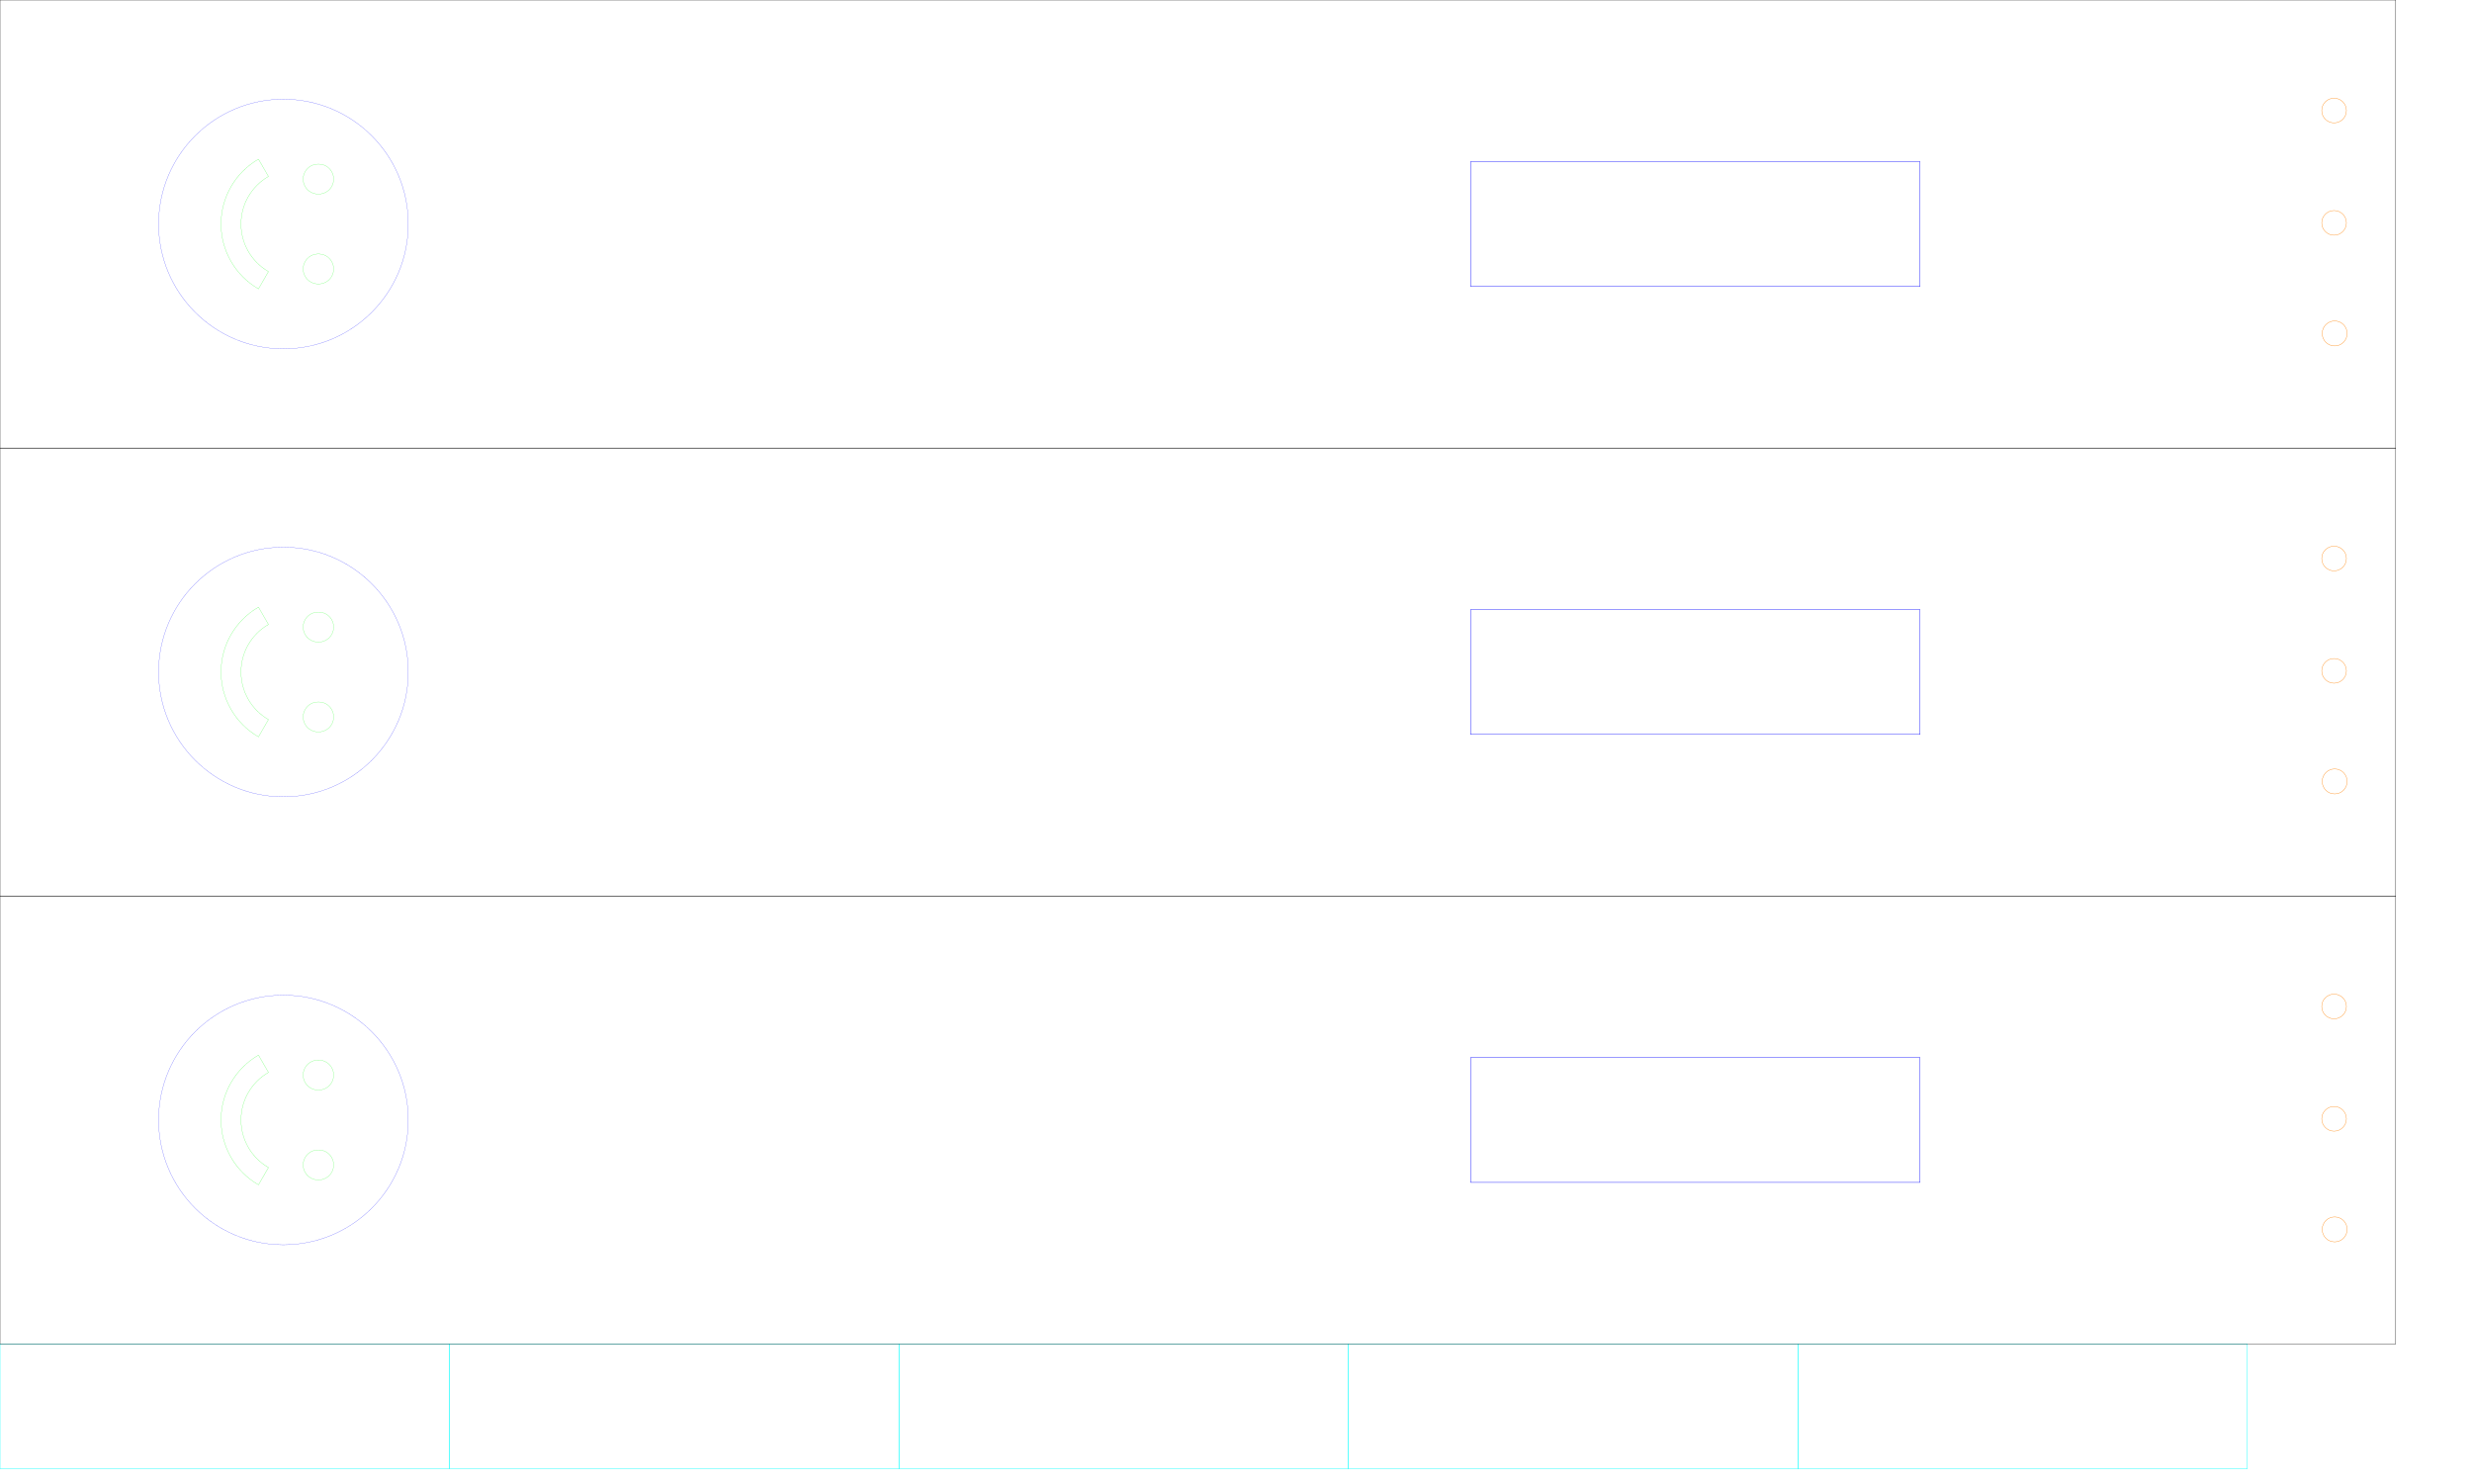
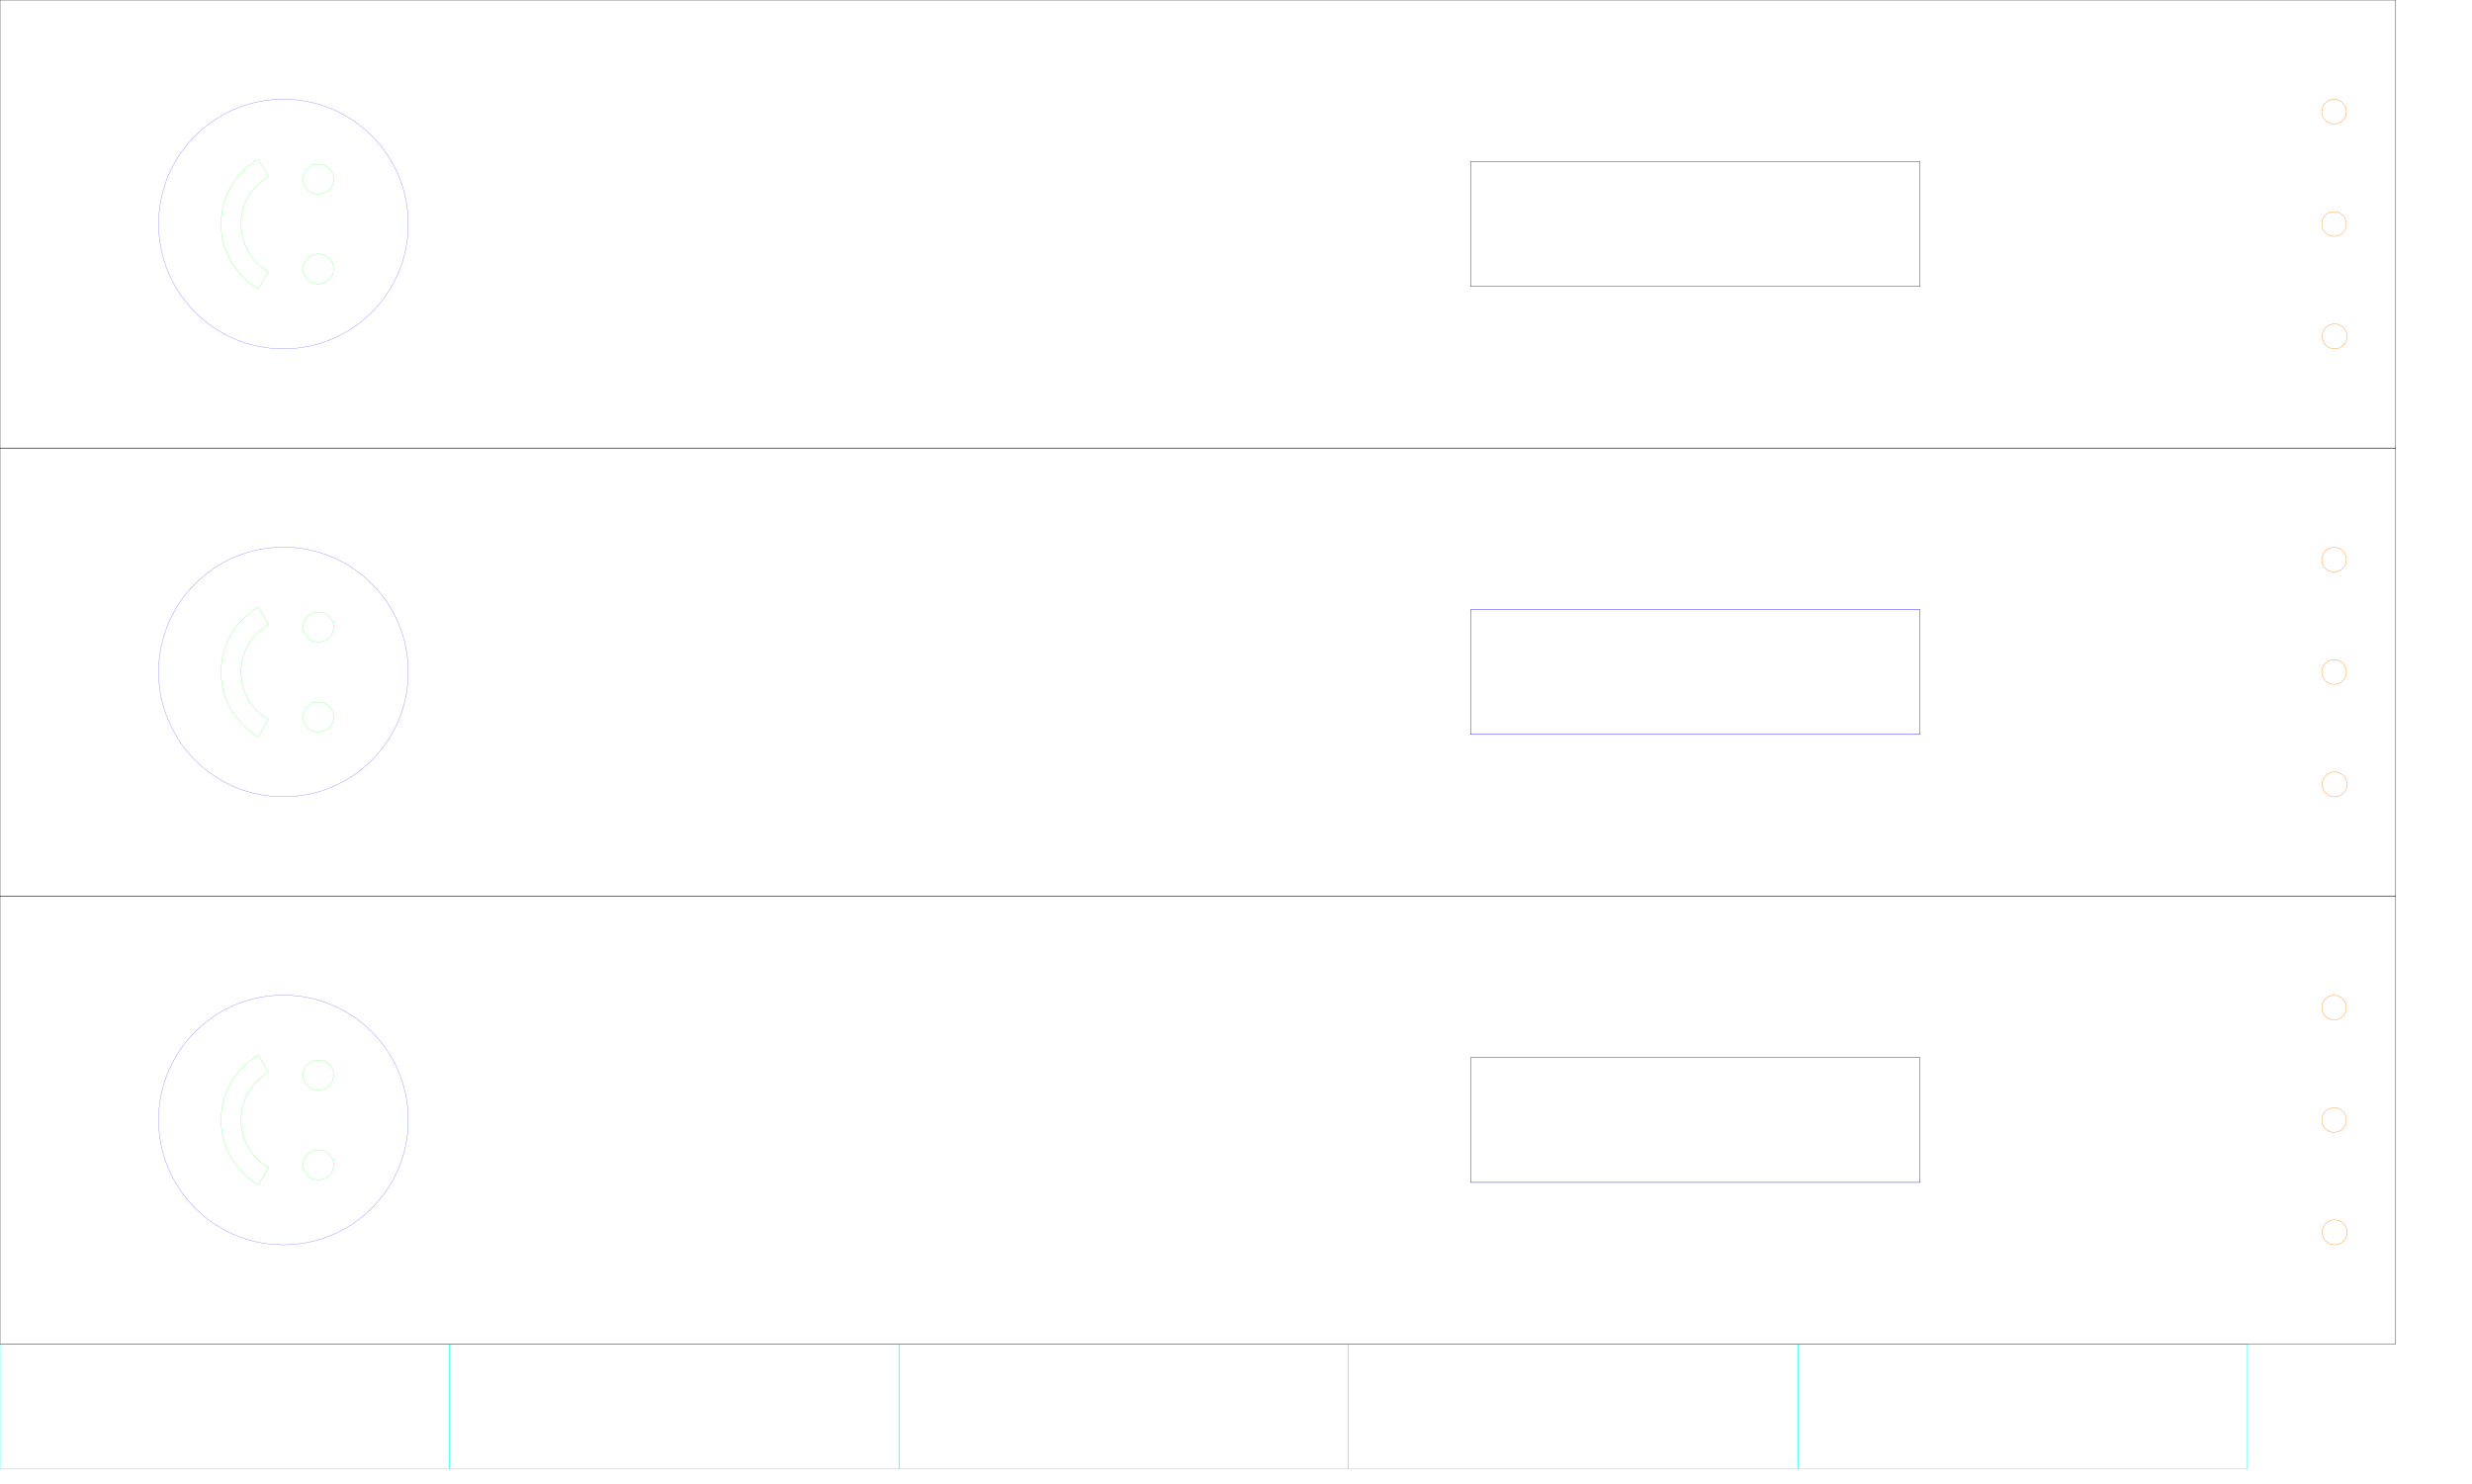
<svg xmlns="http://www.w3.org/2000/svg" width="495mm" height="297mm" viewBox="0 0 495 297" version="1.1" id="svg1">
  <defs id="defs1" />
  <g id="layer1">
    <rect style="fill:none;stroke:#000000;stroke-width:0.265;vector-effect:non-scaling-stroke;-inkscape-stroke:hairline;stroke-dasharray:none" id="rect1" width="479.715" height="89.715" x="0.008" y="0.008" />
-     <ellipse style="fill:none;stroke:#ff8000;stroke-width:0.265;vector-effect:non-scaling-stroke;-inkscape-stroke:hairline;stroke-dasharray:none;stroke-opacity:1" id="path2" cx="467.382" cy="22.135" rx="2.471" ry="2.471" />
-     <ellipse style="fill:none;stroke:#ff8000;stroke-width:0.265;vector-effect:non-scaling-stroke;-inkscape-stroke:hairline;stroke-dasharray:none;stroke-opacity:1" id="path2-5" cx="467.382" cy="44.635" rx="2.471" ry="2.471" />
-     <circle style="vector-effect:non-scaling-stroke;fill:none;stroke:#ff8000;stroke-width:0.268;stroke-dasharray:none;-inkscape-stroke:hairline;stroke-opacity:1" id="path2-5-8" cx="467.5" cy="66.78" r="2.5" />
+     <ellipse style="fill:none;stroke:#ff8000;stroke-width:0.265;vector-effect:non-scaling-stroke;-inkscape-stroke:hairline;stroke-dasharray:none;stroke-opacity:1" id="path2" cx="467.382" cy="22.366" rx="2.471" ry="2.471" />
+     <ellipse style="fill:none;stroke:#ff8000;stroke-width:0.265;vector-effect:non-scaling-stroke;-inkscape-stroke:hairline;stroke-dasharray:none;stroke-opacity:1" id="path2-5" cx="467.382" cy="44.866" rx="2.471" ry="2.471" />
+     <circle style="vector-effect:non-scaling-stroke;fill:none;stroke:#ff8000;stroke-width:0.268;stroke-dasharray:none;-inkscape-stroke:hairline;stroke-opacity:1" id="path2-5-8" cx="467.5" cy="67.366" r="2.5" />
    <rect style="vector-effect:non-scaling-stroke;fill:none;stroke:#00ffff;stroke-width:0.301;stroke-dasharray:none;-inkscape-stroke:hairline;fill-opacity:1;stroke-opacity:1" id="rect2" width="90" height="25" x="0.008" y="269.152" />
    <rect style="vector-effect:non-scaling-stroke;fill:none;stroke:#00ffff;stroke-width:0.301;stroke-dasharray:none;-inkscape-stroke:hairline;fill-opacity:1;stroke-opacity:1" id="rect2-9" width="90" height="25" x="90.008" y="269.152" />
    <rect style="vector-effect:non-scaling-stroke;fill:none;stroke:#00ffff;stroke-width:0.301;stroke-dasharray:none;-inkscape-stroke:hairline;fill-opacity:1;stroke-opacity:1" id="rect2-2" width="90" height="25" x="180.008" y="269.152" />
    <rect style="vector-effect:non-scaling-stroke;fill:none;stroke:#00ffff;stroke-width:0.301;stroke-dasharray:none;-inkscape-stroke:hairline;fill-opacity:1;stroke-opacity:1" id="rect2-97" width="90" height="25" x="270.008" y="269.152" />
    <rect style="vector-effect:non-scaling-stroke;fill:none;stroke:#00ffff;stroke-width:0.301;stroke-dasharray:none;-inkscape-stroke:hairline;fill-opacity:1;stroke-opacity:1" id="rect2-5" width="90" height="25" x="360.008" y="269.152" />
    <path d="m 51.758,57.854 a 15,14.998 0 0 1 0,-25.977 l 2,3.463 a 11,10.998 0 0 0 0,19.05 z" id="path4" style="vector-effect:non-scaling-stroke;fill:none;stroke:#00ff00;stroke-width:0.132;stroke-dasharray:none;stroke-opacity:1;-inkscape-stroke:hairline" />
    <path d="m 63.758,50.865 a 3,3 0 1 0 0,5.999 3,3 0 1 0 0,-5.999 z" id="path3" style="vector-effect:non-scaling-stroke;fill:none;stroke:#00ff00;stroke-width:0.132;stroke-dasharray:none;stroke-opacity:1;-inkscape-stroke:hairline" />
    <path d="m 63.758,32.867 a 3,3 0 1 0 0,5.999 3,3 0 1 0 0,-5.999 z" id="path2-2" style="vector-effect:non-scaling-stroke;fill:none;stroke:#00ff00;stroke-width:0.132;stroke-dasharray:none;stroke-opacity:1;-inkscape-stroke:hairline" />
    <path d="m 81.758,44.866 a 25,24.996 0 1 0 -50,0 25,24.996 0 1 0 50,0 z" id="path1" style="vector-effect:non-scaling-stroke;fill:none;stroke:#0000ff;stroke-width:0.132;stroke-dasharray:none;stroke-opacity:1;-inkscape-stroke:hairline" />
  </g>
  <rect style="vector-effect:non-scaling-stroke;fill:none;stroke:#0000ff;stroke-width:0.301;stroke-dasharray:none;stroke-opacity:1;-inkscape-stroke:hairline" id="rect2-5-1" width="90" height="25" x="294.473" y="32.366" />
  <rect style="vector-effect:non-scaling-stroke;fill:none;stroke:#000000;stroke-width:0.265;stroke-dasharray:none;-inkscape-stroke:hairline" id="rect1-6" width="479.715" height="89.715" x="0.008" y="89.723" />
-   <ellipse style="vector-effect:non-scaling-stroke;fill:none;stroke:#ff8000;stroke-width:0.265;stroke-dasharray:none;stroke-opacity:1;-inkscape-stroke:hairline" id="path2-8" cx="467.382" cy="111.85" rx="2.471" ry="2.471" />
-   <ellipse style="vector-effect:non-scaling-stroke;fill:none;stroke:#ff8000;stroke-width:0.265;stroke-dasharray:none;stroke-opacity:1;-inkscape-stroke:hairline" id="path2-5-5" cx="467.382" cy="134.35" rx="2.471" ry="2.471" />
-   <circle style="vector-effect:non-scaling-stroke;fill:none;stroke:#ff8000;stroke-width:0.268;stroke-dasharray:none;stroke-opacity:1;-inkscape-stroke:hairline" id="path2-5-8-4" cx="467.5" cy="156.495" r="2.5" />
+   <ellipse style="vector-effect:non-scaling-stroke;fill:none;stroke:#ff8000;stroke-width:0.265;stroke-dasharray:none;stroke-opacity:1;-inkscape-stroke:hairline" id="path2-8" cx="467.382" cy="112.08" rx="2.471" ry="2.471" />
+   <ellipse style="vector-effect:non-scaling-stroke;fill:none;stroke:#ff8000;stroke-width:0.265;stroke-dasharray:none;stroke-opacity:1;-inkscape-stroke:hairline" id="path2-5-5" cx="467.382" cy="134.58" rx="2.471" ry="2.471" />
+   <circle style="vector-effect:non-scaling-stroke;fill:none;stroke:#ff8000;stroke-width:0.268;stroke-dasharray:none;stroke-opacity:1;-inkscape-stroke:hairline" id="path2-5-8-4" cx="467.5" cy="157.08" r="2.5" />
  <path d="m 51.758,147.569 a 15,14.998 0 0 1 0,-25.977 l 2,3.463 a 11,10.998 0 0 0 0,19.05 z" id="path4-7" style="vector-effect:non-scaling-stroke;fill:none;stroke:#00ff00;stroke-width:0.132;stroke-dasharray:none;stroke-opacity:1;-inkscape-stroke:hairline" />
  <path d="m 63.758,140.579 a 3,3 0 1 0 0,5.999 3,3 0 1 0 0,-5.999 z" id="path3-9" style="vector-effect:non-scaling-stroke;fill:none;stroke:#00ff00;stroke-width:0.132;stroke-dasharray:none;stroke-opacity:1;-inkscape-stroke:hairline" />
  <path d="m 63.758,122.582 a 3,3 0 1 0 0,5.999 3,3 0 1 0 0,-5.999 z" id="path2-2-6" style="vector-effect:non-scaling-stroke;fill:none;stroke:#00ff00;stroke-width:0.132;stroke-dasharray:none;stroke-opacity:1;-inkscape-stroke:hairline" />
  <path d="m 81.758,134.58 a 25,24.996 0 1 0 -50,0 25,24.996 0 1 0 50,0 z" id="path1-6" style="vector-effect:non-scaling-stroke;fill:none;stroke:#0000ff;stroke-width:0.132;stroke-dasharray:none;stroke-opacity:1;-inkscape-stroke:hairline" />
  <rect style="vector-effect:non-scaling-stroke;fill:none;stroke:#0000ff;stroke-width:0.301;stroke-dasharray:none;stroke-opacity:1;-inkscape-stroke:hairline" id="rect2-5-1-6" width="90" height="25" x="294.473" y="122.08" />
  <rect style="vector-effect:non-scaling-stroke;fill:none;stroke:#000000;stroke-width:0.265;stroke-dasharray:none;-inkscape-stroke:hairline" id="rect1-1" width="479.715" height="89.715" x="0.008" y="179.438" />
-   <ellipse style="vector-effect:non-scaling-stroke;fill:none;stroke:#ff8000;stroke-width:0.265;stroke-dasharray:none;stroke-opacity:1;-inkscape-stroke:hairline" id="path2-0" cx="467.382" cy="201.564" rx="2.471" ry="2.471" />
-   <ellipse style="vector-effect:non-scaling-stroke;fill:none;stroke:#ff8000;stroke-width:0.265;stroke-dasharray:none;stroke-opacity:1;-inkscape-stroke:hairline" id="path2-5-81" cx="467.382" cy="224.064" rx="2.471" ry="2.471" />
-   <circle style="vector-effect:non-scaling-stroke;fill:none;stroke:#ff8000;stroke-width:0.268;stroke-dasharray:none;stroke-opacity:1;-inkscape-stroke:hairline" id="path2-5-8-48" cx="467.5" cy="246.209" r="2.5" />
+   <ellipse style="vector-effect:non-scaling-stroke;fill:none;stroke:#ff8000;stroke-width:0.265;stroke-dasharray:none;stroke-opacity:1;-inkscape-stroke:hairline" id="path2-0" cx="467.382" cy="201.795" rx="2.471" ry="2.471" />
+   <ellipse style="vector-effect:non-scaling-stroke;fill:none;stroke:#ff8000;stroke-width:0.265;stroke-dasharray:none;stroke-opacity:1;-inkscape-stroke:hairline" id="path2-5-81" cx="467.382" cy="224.295" rx="2.471" ry="2.471" />
+   <circle style="vector-effect:non-scaling-stroke;fill:none;stroke:#ff8000;stroke-width:0.268;stroke-dasharray:none;stroke-opacity:1;-inkscape-stroke:hairline" id="path2-5-8-48" cx="467.5" cy="246.795" r="2.5" />
  <path d="m 51.758,237.283 a 15,14.998 0 0 1 0,-25.977 l 2,3.463 a 11,10.998 0 0 0 0,19.05 z" id="path4-8" style="vector-effect:non-scaling-stroke;fill:none;stroke:#00ff00;stroke-width:0.132;stroke-dasharray:none;stroke-opacity:1;-inkscape-stroke:hairline" />
  <path d="m 63.758,230.294 a 3,3 0 1 0 0,5.999 3,3 0 1 0 0,-5.999 z" id="path3-4" style="vector-effect:non-scaling-stroke;fill:none;stroke:#00ff00;stroke-width:0.132;stroke-dasharray:none;stroke-opacity:1;-inkscape-stroke:hairline" />
  <path d="m 63.758,212.297 a 3,3 0 1 0 0,5.999 3,3 0 1 0 0,-5.999 z" id="path2-2-5" style="vector-effect:non-scaling-stroke;fill:none;stroke:#00ff00;stroke-width:0.132;stroke-dasharray:none;stroke-opacity:1;-inkscape-stroke:hairline" />
  <path d="m 81.758,224.295 a 25,24.996 0 1 0 -50,0 25,24.996 0 1 0 50,0 z" id="path1-7" style="vector-effect:non-scaling-stroke;fill:none;stroke:#0000ff;stroke-width:0.132;stroke-dasharray:none;stroke-opacity:1;-inkscape-stroke:hairline" />
  <rect style="vector-effect:non-scaling-stroke;fill:none;stroke:#0000ff;stroke-width:0.301;stroke-dasharray:none;stroke-opacity:1;-inkscape-stroke:hairline" id="rect2-5-1-9" width="90" height="25" x="294.473" y="211.795" />
</svg>
